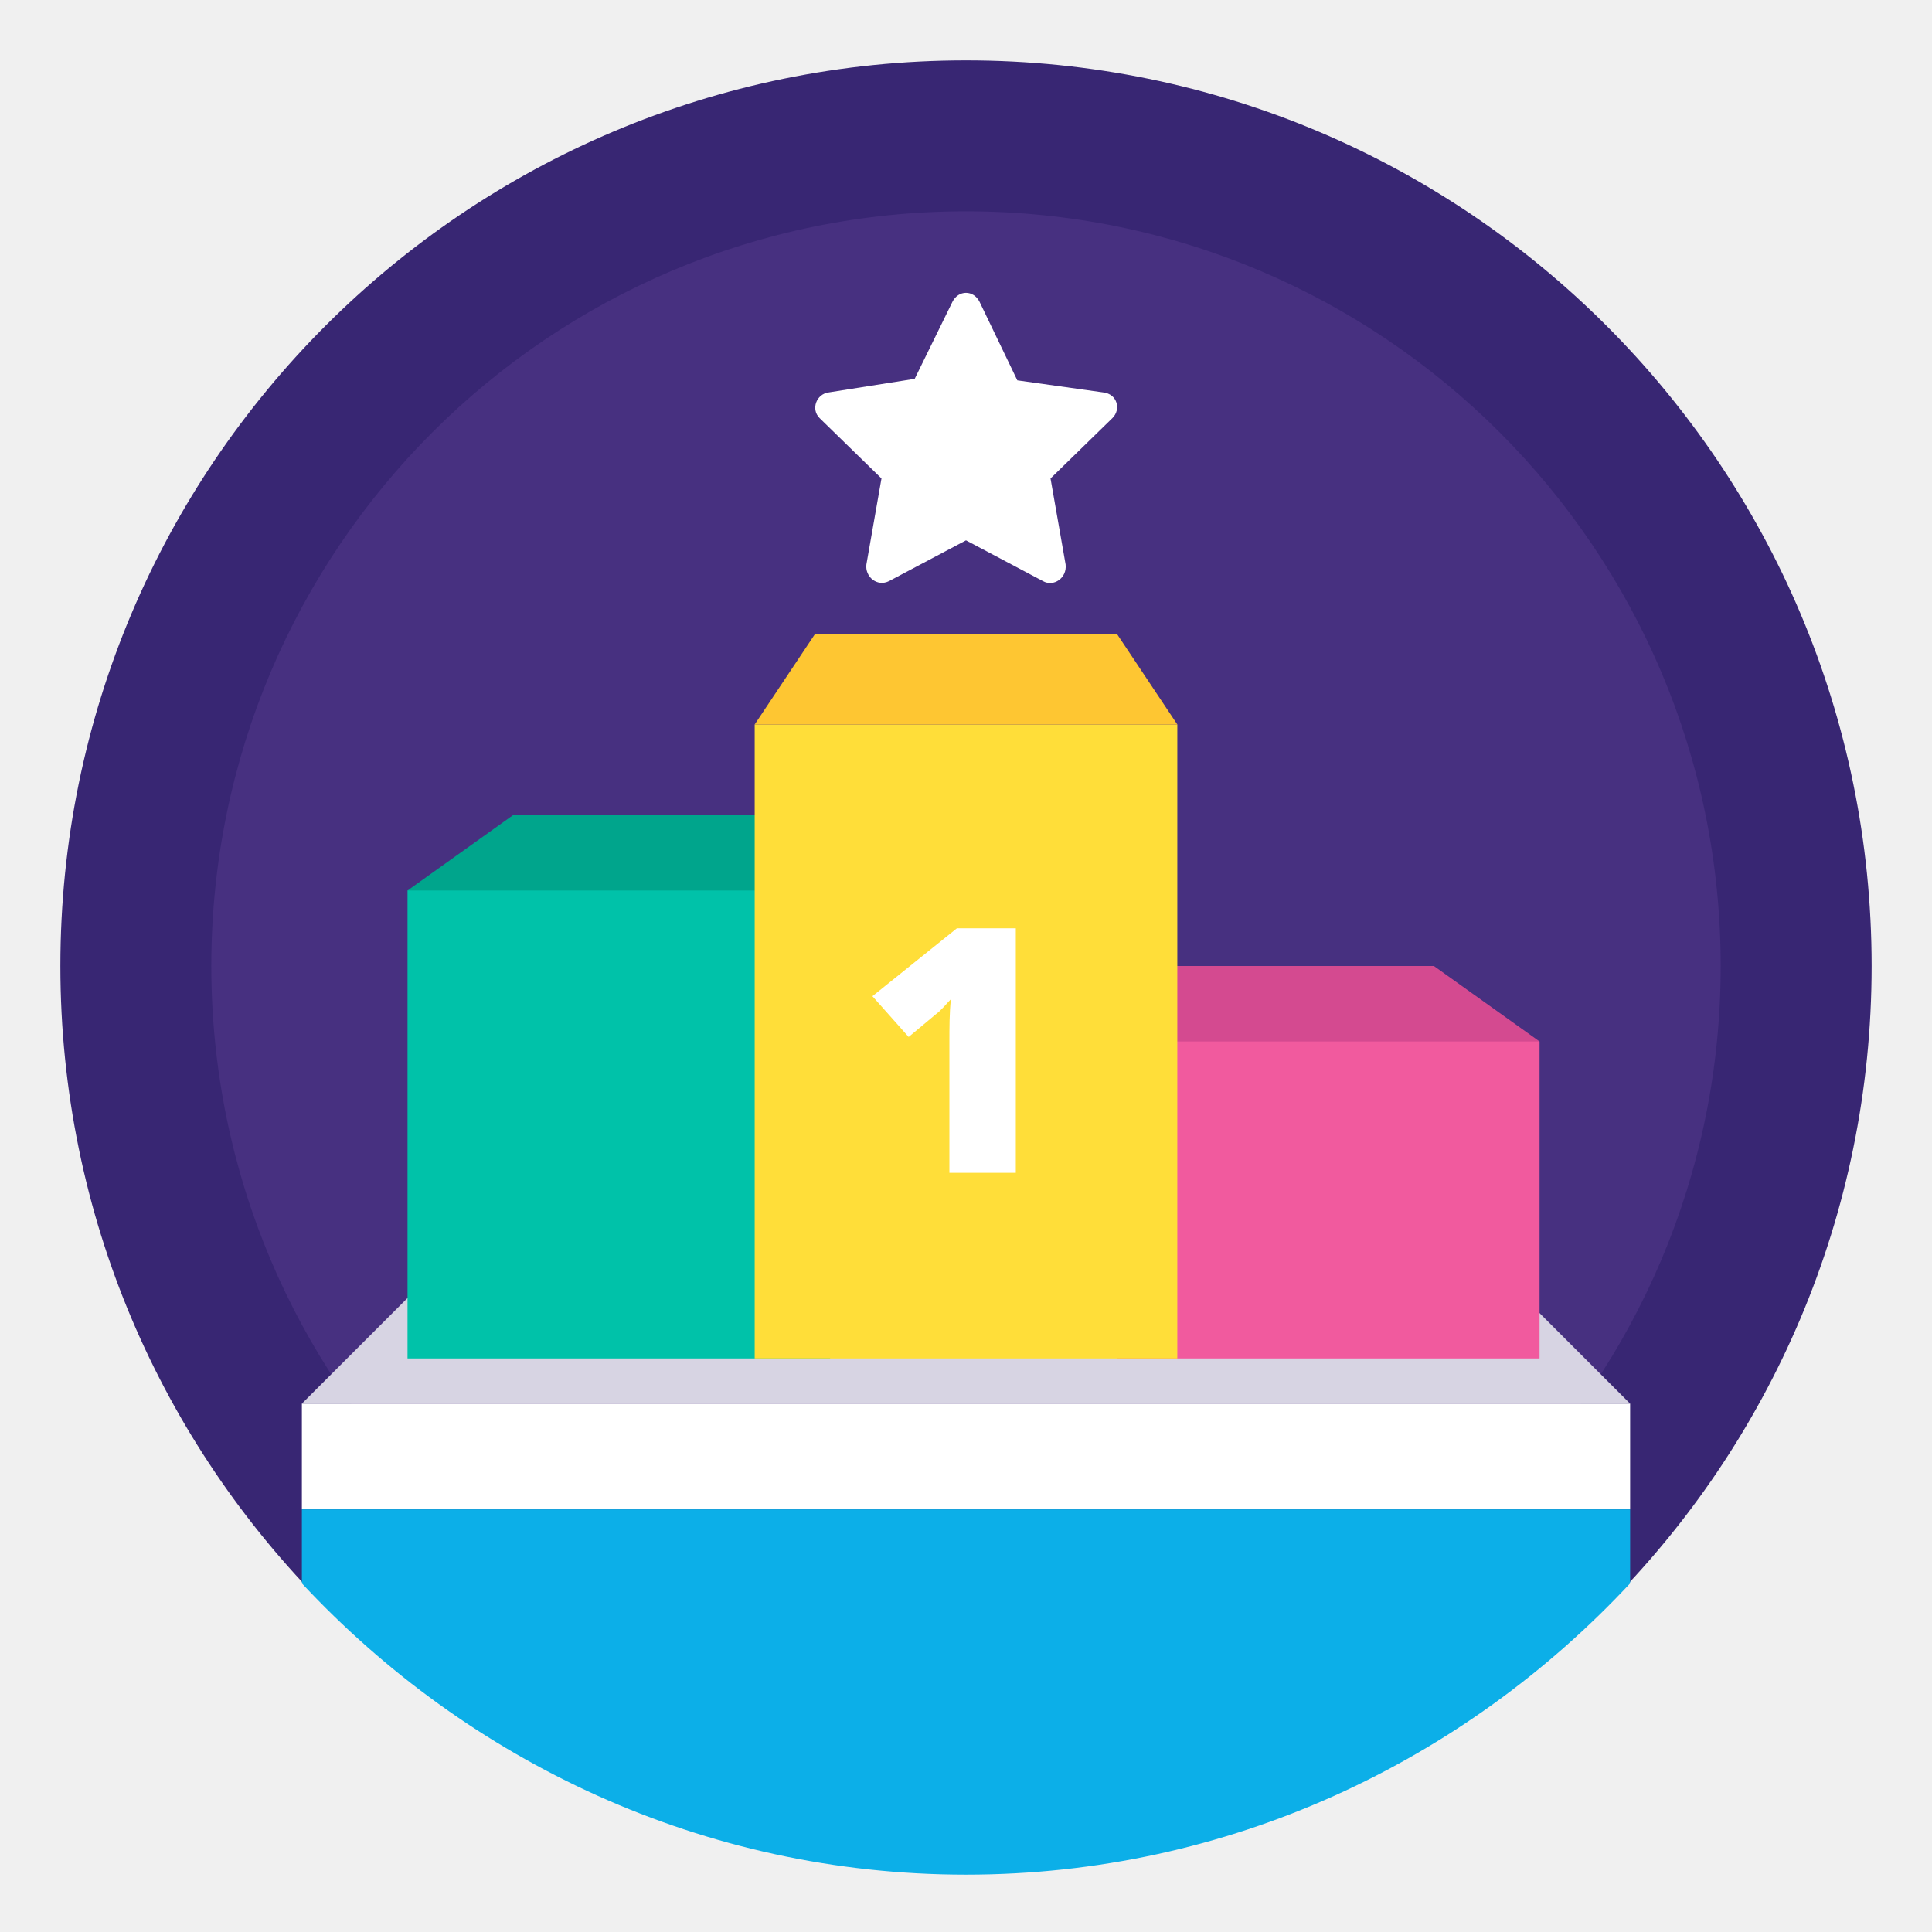
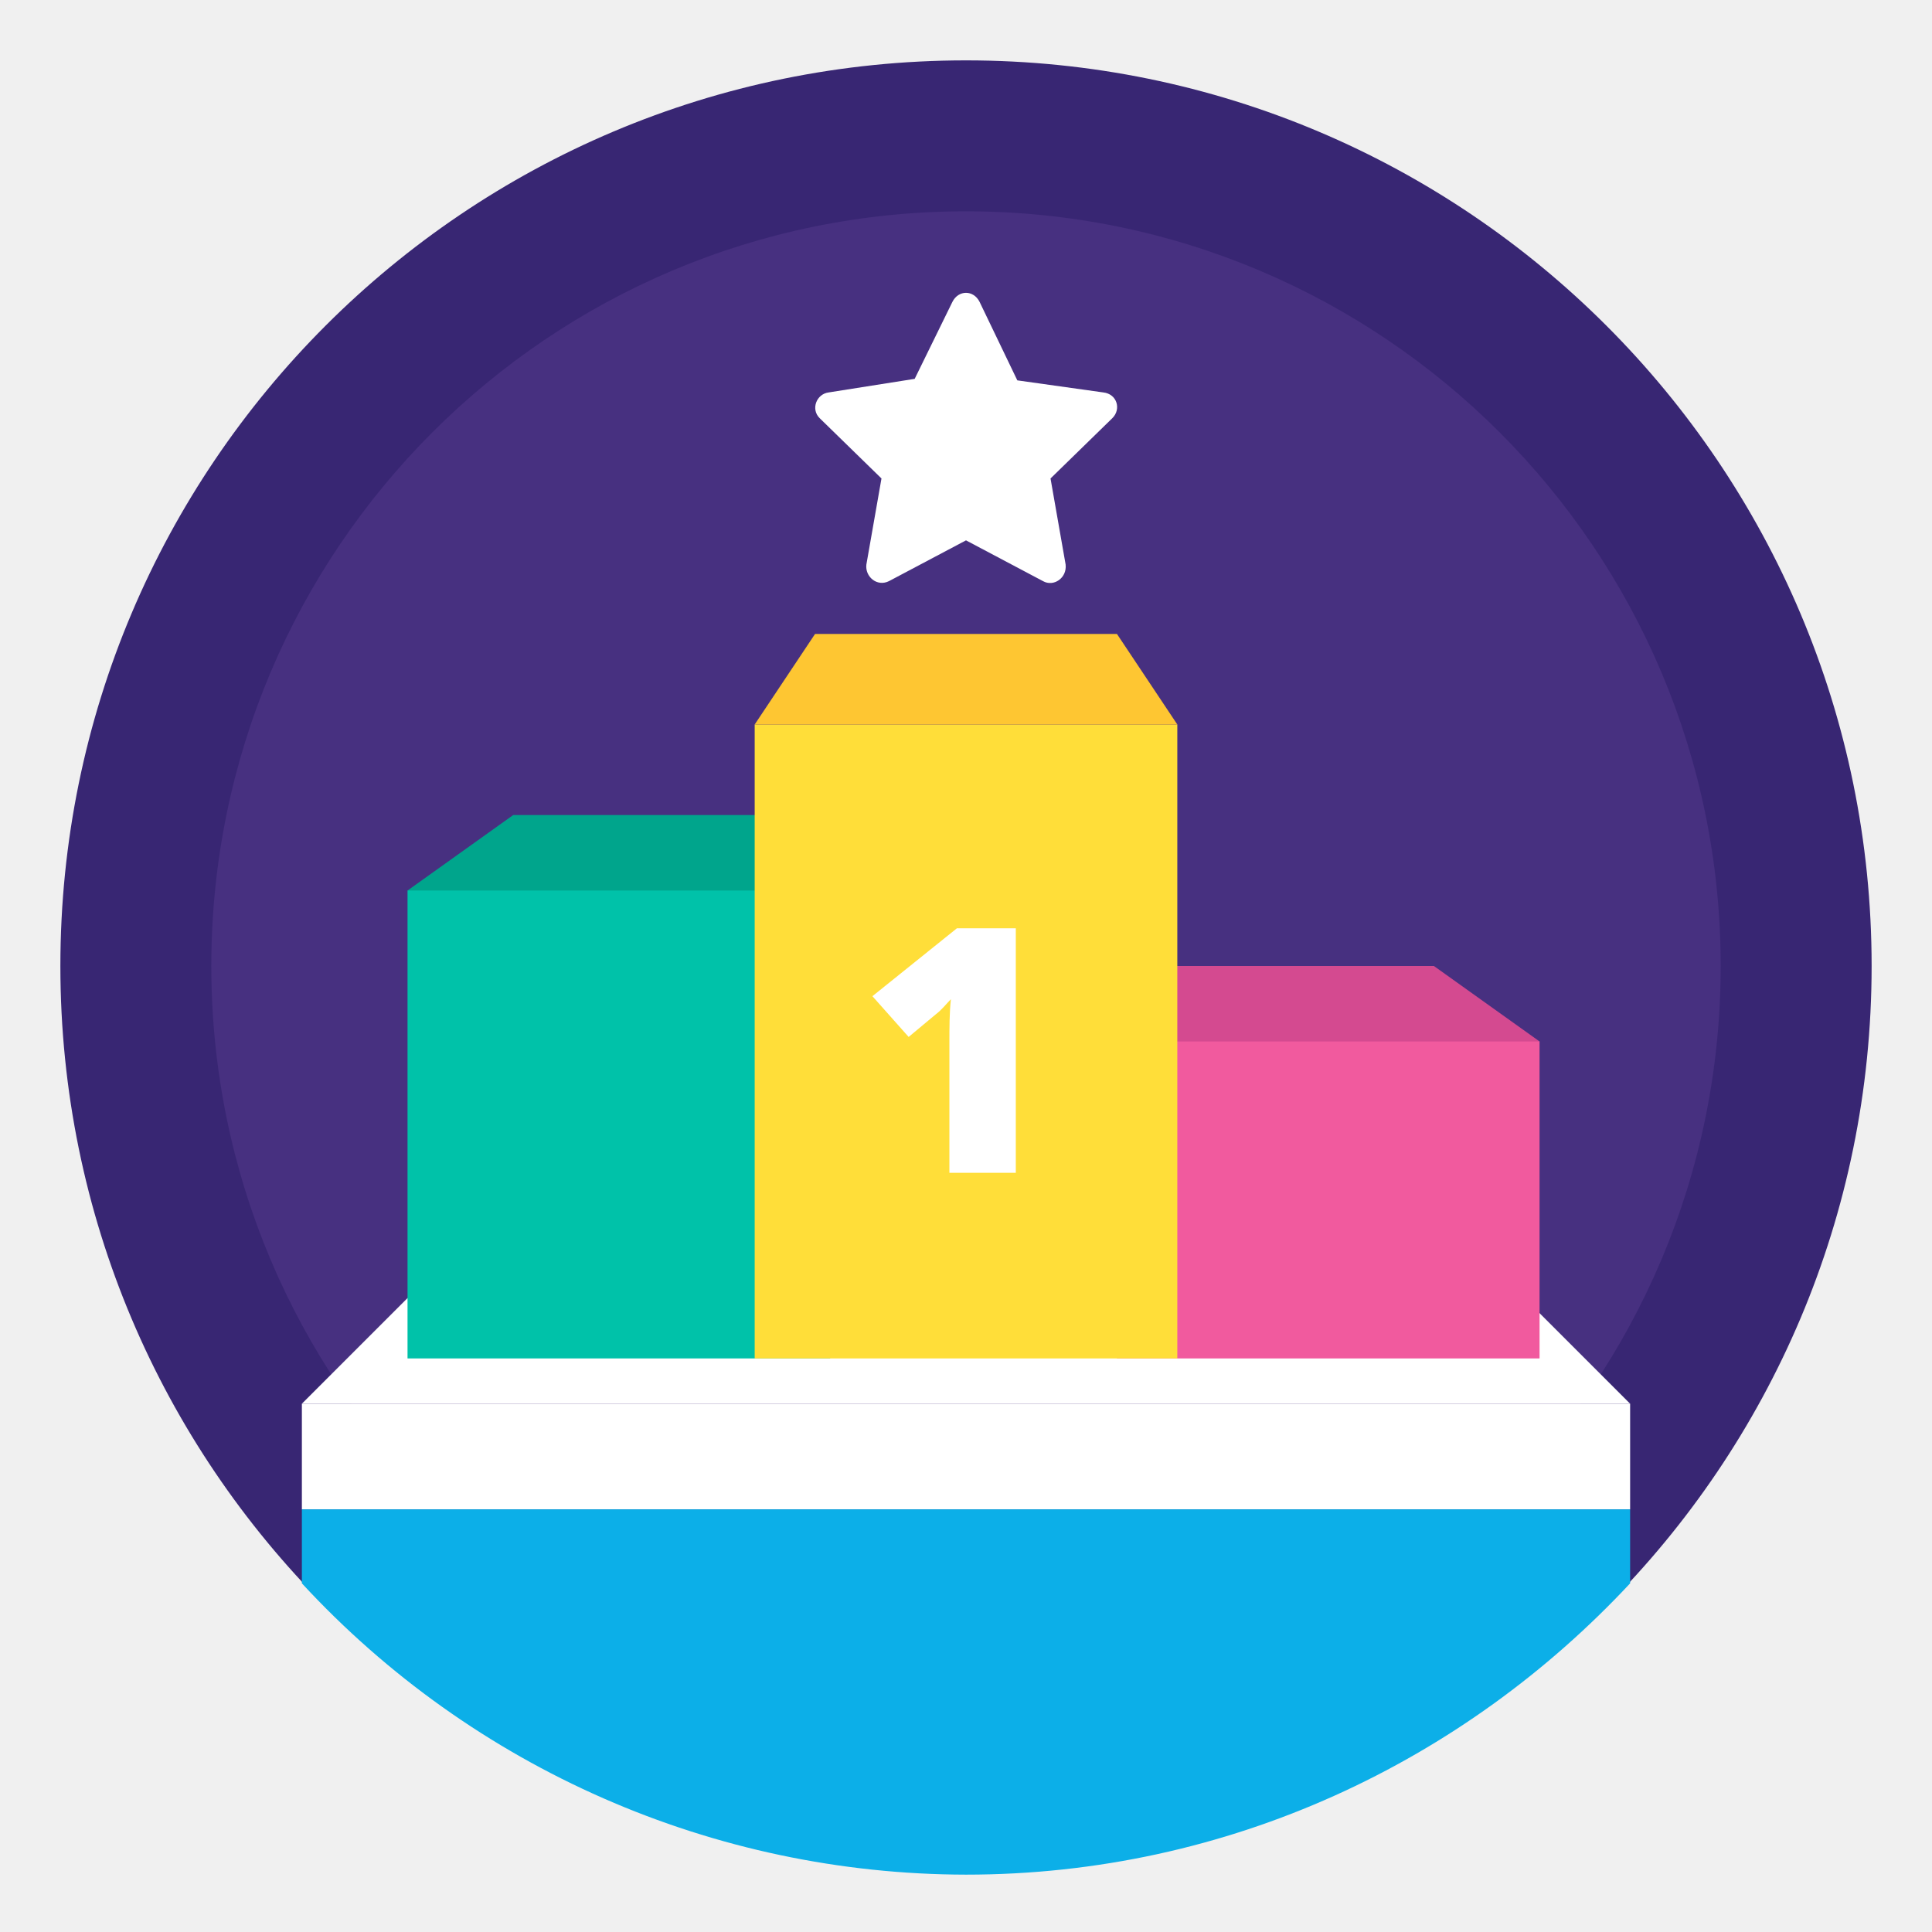
- <svg xmlns="http://www.w3.org/2000/svg" id="Layer_1" style="enable-background:new 0 0 128 128;" version="1.1" viewBox="0 0 128 128" xml:space="preserve">
-   <style type="text/css">
- 		.st0{fill:#382673;}
- 		.st1{fill:#473080;}
- 		.st2{fill:#007BC6;}
- 		.st3{fill:#D44A90;}
- 		.st4{fill:#A72973;}
- 		.st5{fill:#F15A9E;}
- 		.st6{opacity:0.4;fill:#0CAFE8;}
- 		.st7{opacity:0.5;fill:#382673;}
- 		.st8{fill:#0CAFE8;}
- 		.st9{fill:#0B90D3;}
- 		.st10{opacity:0.3;fill:none;stroke:#FFFFFF;stroke-width:2;stroke-linecap:round;stroke-linejoin:round;stroke-miterlimit:10;}
- 		.st11{fill:#8F58B2;}
- 		.st12{fill:#6E4CA0;}
- 		.st13{fill:#F375AD;}
- 		.st14{fill:#FFDE39;}
- 		.st15{fill:#FEC632;}
- 		.st16{fill:#F9A74E;}
- 		.st17{fill:#DA6A2D;}
- 		.st18{fill:#9EDD9A;}
- 		.st19{fill:#00C2A9;}
- 		.st20{fill:#00A58C;}
- 		.st21{fill:#037C68;}
- 		.st22{fill:#9AC0DB;}
- 		.st23{fill:#FFFFFF;}
- 		.st24{opacity:0.2;fill:#382673;}
- 		.st25{opacity:0.4;fill:#473080;}
- 		.st26{opacity:0.1;fill:#382673;}
- 		.st27{fill:none;stroke:#FFDE39;stroke-width:10;stroke-linecap:round;stroke-linejoin:round;stroke-miterlimit:10;}
- 		.st28{fill:none;stroke:#F9A74E;stroke-width:4;stroke-linecap:round;stroke-linejoin:round;stroke-miterlimit:10;}
- 		.st29{fill:none;stroke:#FEC632;stroke-width:4;stroke-linecap:round;stroke-linejoin:round;stroke-miterlimit:10;}
- 		.st30{fill:none;stroke:#00A58C;stroke-width:2;stroke-linecap:round;stroke-linejoin:round;stroke-miterlimit:10;}
- 		.st31{fill:none;stroke:#D44A90;stroke-width:3;stroke-linecap:round;stroke-linejoin:round;stroke-miterlimit:10;}
- 		.st32{fill:none;stroke:#007BC6;stroke-width:2.244;stroke-miterlimit:10;}
- 		.st33{fill:none;stroke:#F15A9E;stroke-width:3;stroke-linecap:round;stroke-miterlimit:10;}
- 		.st34{opacity:0.2;fill:none;stroke:#382673;stroke-width:2;stroke-linecap:round;stroke-linejoin:round;stroke-miterlimit:10;}
- 		.st35{fill:none;stroke:#F15A9E;stroke-width:2;stroke-linecap:round;stroke-miterlimit:10;}
- 		.st36{fill:none;stroke:#F9A74E;stroke-width:2;stroke-linecap:round;stroke-linejoin:round;stroke-miterlimit:10;}
- 		.st37{fill:none;stroke:#FFFFFF;stroke-width:2;stroke-linecap:round;stroke-miterlimit:10;}
- 		.st38{opacity:0.4;fill:#382673;}
- 	</style>
-   <circle class="st0" cx="64" cy="64" r="60" />
-   <circle class="st1" cx="64" cy="64" r="50" />
-   <polygon class="st23" points="108,93 20,93 27,86 101,86 " />
-   <polygon class="st24" points="108,93 20,93 27,86 101,86 " />
-   <rect class="st23" height="7" width="88" x="20" y="93" />
-   <polygon class="st20" points="55,85 27,59 34,54 55,54 " />
-   <rect class="st19" height="31" width="28" x="27" y="59" />
-   <polygon class="st3" points="102,69 74,85 74,64 95,64 " />
-   <rect class="st5" height="21" width="28" x="74" y="69" />
-   <rect class="st14" height="42" width="28" x="50" y="48" />
-   <polygon class="st15" points="78,48 50,48 54,42 74,42 " />
-   <path class="st23" d="M64,35.8l5.1,2.7c0.7,0.4,1.6-0.2,1.5-1.1l-1-5.7l4.1-4c0.6-0.6,0.3-1.6-0.6-1.7l-5.7-0.8L64.9,20  c-0.4-0.8-1.4-0.8-1.8,0l-2.5,5.1L54.9,26c-0.8,0.1-1.2,1.1-0.6,1.7l4.1,4l-1,5.7c-0.1,0.8,0.7,1.5,1.5,1.1L64,35.8z" />
-   <g>
-     <path class="st23" d="M67.3,77.7h-4.4v-8.6c0-1,0-2,0.1-2.9c-0.3,0.3-0.6,0.7-1,1l-1.8,1.5L57.8,66l5.6-4.5h3.9V77.7z" />
-   </g>
-   <path class="st8" d="M20,104.9c11,11.8,26.6,19.3,44,19.3s33-7.5,44-19.3V100H20V104.9z" />
+ <svg xmlns="http://www.w3.org/2000/svg" xmlns:xlink="http://www.w3.org/1999/xlink" width="1024" height="1024">
+   <defs>
+     <filter id="a" width="100%" height="100%" x="0%" y="0%" filterUnits="objectBoundingBox">
+       <feColorMatrix in="SourceGraphic" values="0 0 0 0 1 0 0 0 0 1 0 0 0 0 1 0 0 0 1 0" />
+     </filter>
+     <mask id="e">
+       <use filter="url(#a)" xlink:href="#b" />
+     </mask>
+     <clipPath id="c">
+       <path d="M0 0h1024v1024H0z" />
+     </clipPath>
+     <g id="d" clip-path="url(#c)">
+       <path fill="#382673" d="M864 744H160l56-56h592zm0 0" />
+     </g>
+   </defs>
+   <path fill="#382673" d="M992 512a480 480 0 1 1-960 0 480 480 0 0 1 960 0zm0 0" />
+   <path fill="#473080" d="M912 512a400 400 0 1 1-800 0 400 400 0 0 1 800 0zm0 0" />
+   <path fill="#FFFFFF" d="M864 744H160l56-56h592zm0 0" />
+   <use mask="url(#e)" xlink:href="#d" />
+   <path fill="#FFFFFF" d="M160 744h704v56H160zm0 0" />
+   <path fill="#00A58C" d="M440 680L216 472l56-40h168zm0 0" />
+   <path fill="#00C2A9" d="M216 472h224v248H216zm0 0" />
+   <path fill="#D44A90" d="M816 552L592 680V512h168zm0 0" />
+   <path fill="#F15A9E" d="M592 552h224v168H592zm0 0" />
+   <path fill="#FFDE39" d="M400 384h224v336H400zm0 0" />
+   <path fill="#FEC632" d="M624 384H400l32-48h160zm0 0" />
+   <path fill="#FFFFFF" d="M512 286.4l40.8 21.6c5.6 3.2 12.8-1.6 12-8.8l-8-45.6 32.8-32c4.8-4.8 2.4-12.8-4.8-13.6l-45.6-6.4-20-41.6c-3.2-6.4-11.2-6.4-14.4 0l-20 40.8-45.6 7.2c-6.4.8-9.6 8.8-4.8 13.6l32.8 32-8 45.6c-.8 6.4 5.6 12 12 8.8zm0 0M538.4 621.6h-35.2v-68.8c0-8 0-16 .8-23.2-2.4 2.4-4.8 5.6-8 8l-14.4 12-19.2-21.6 44.8-36h31.2zm0 0" />
+   <path fill="#0CAFE8" d="M160 839.2a480.1 480.1 0 0 0 352 154.4c139.2 0 264-60 352-154.4V800H160zm0 0" />
</svg>
